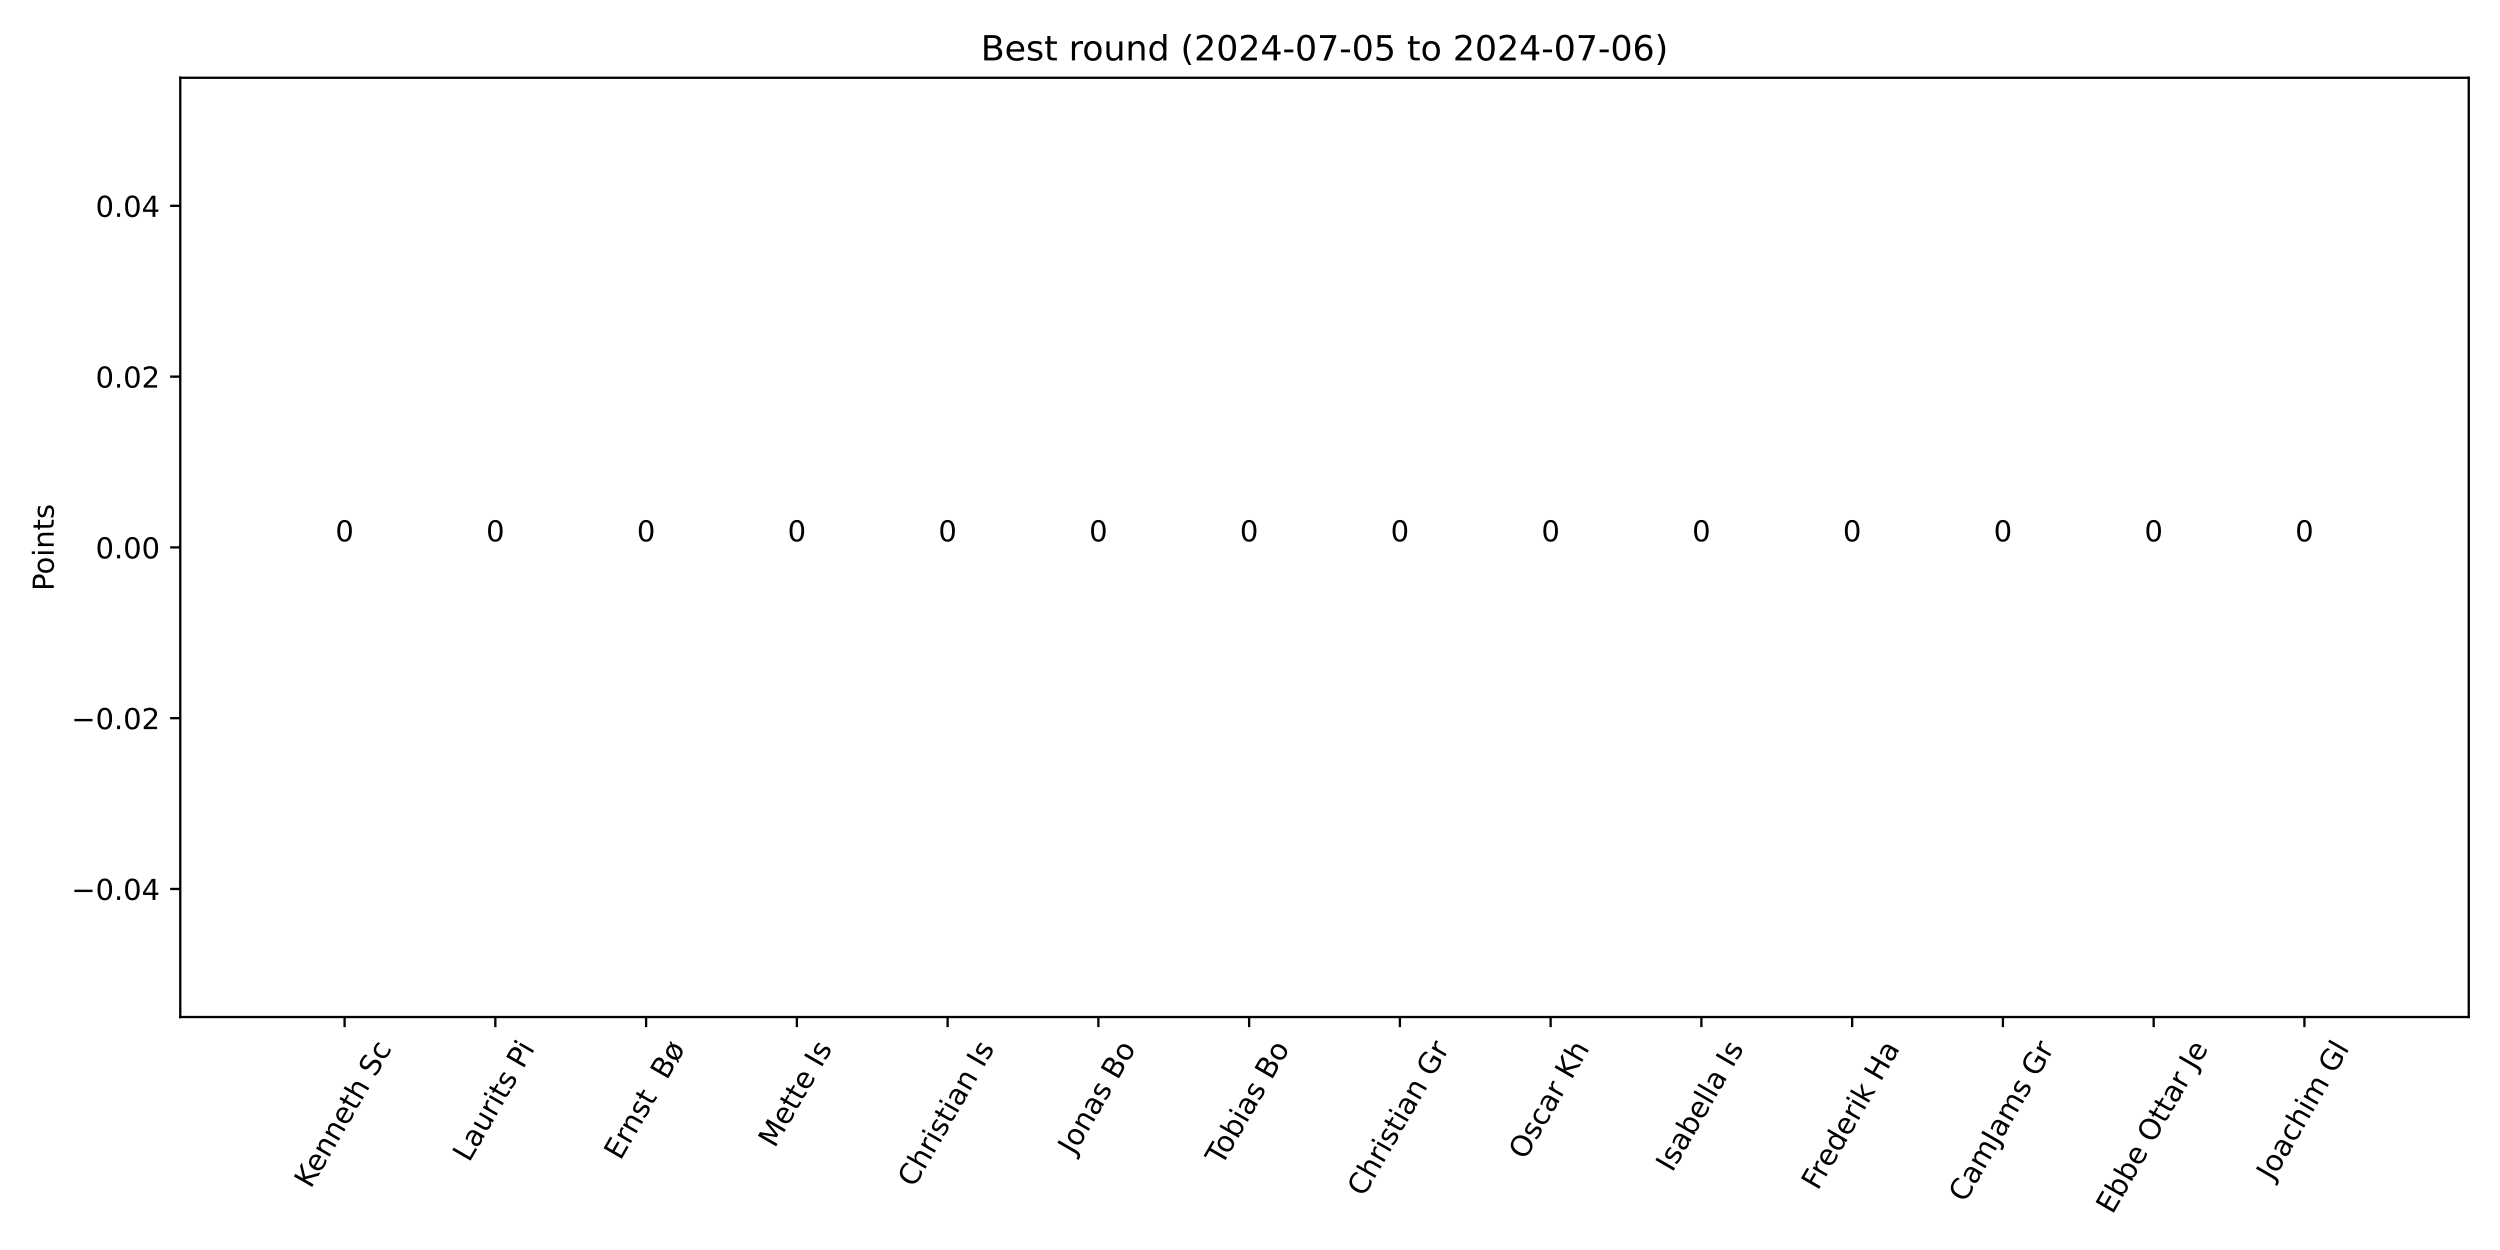
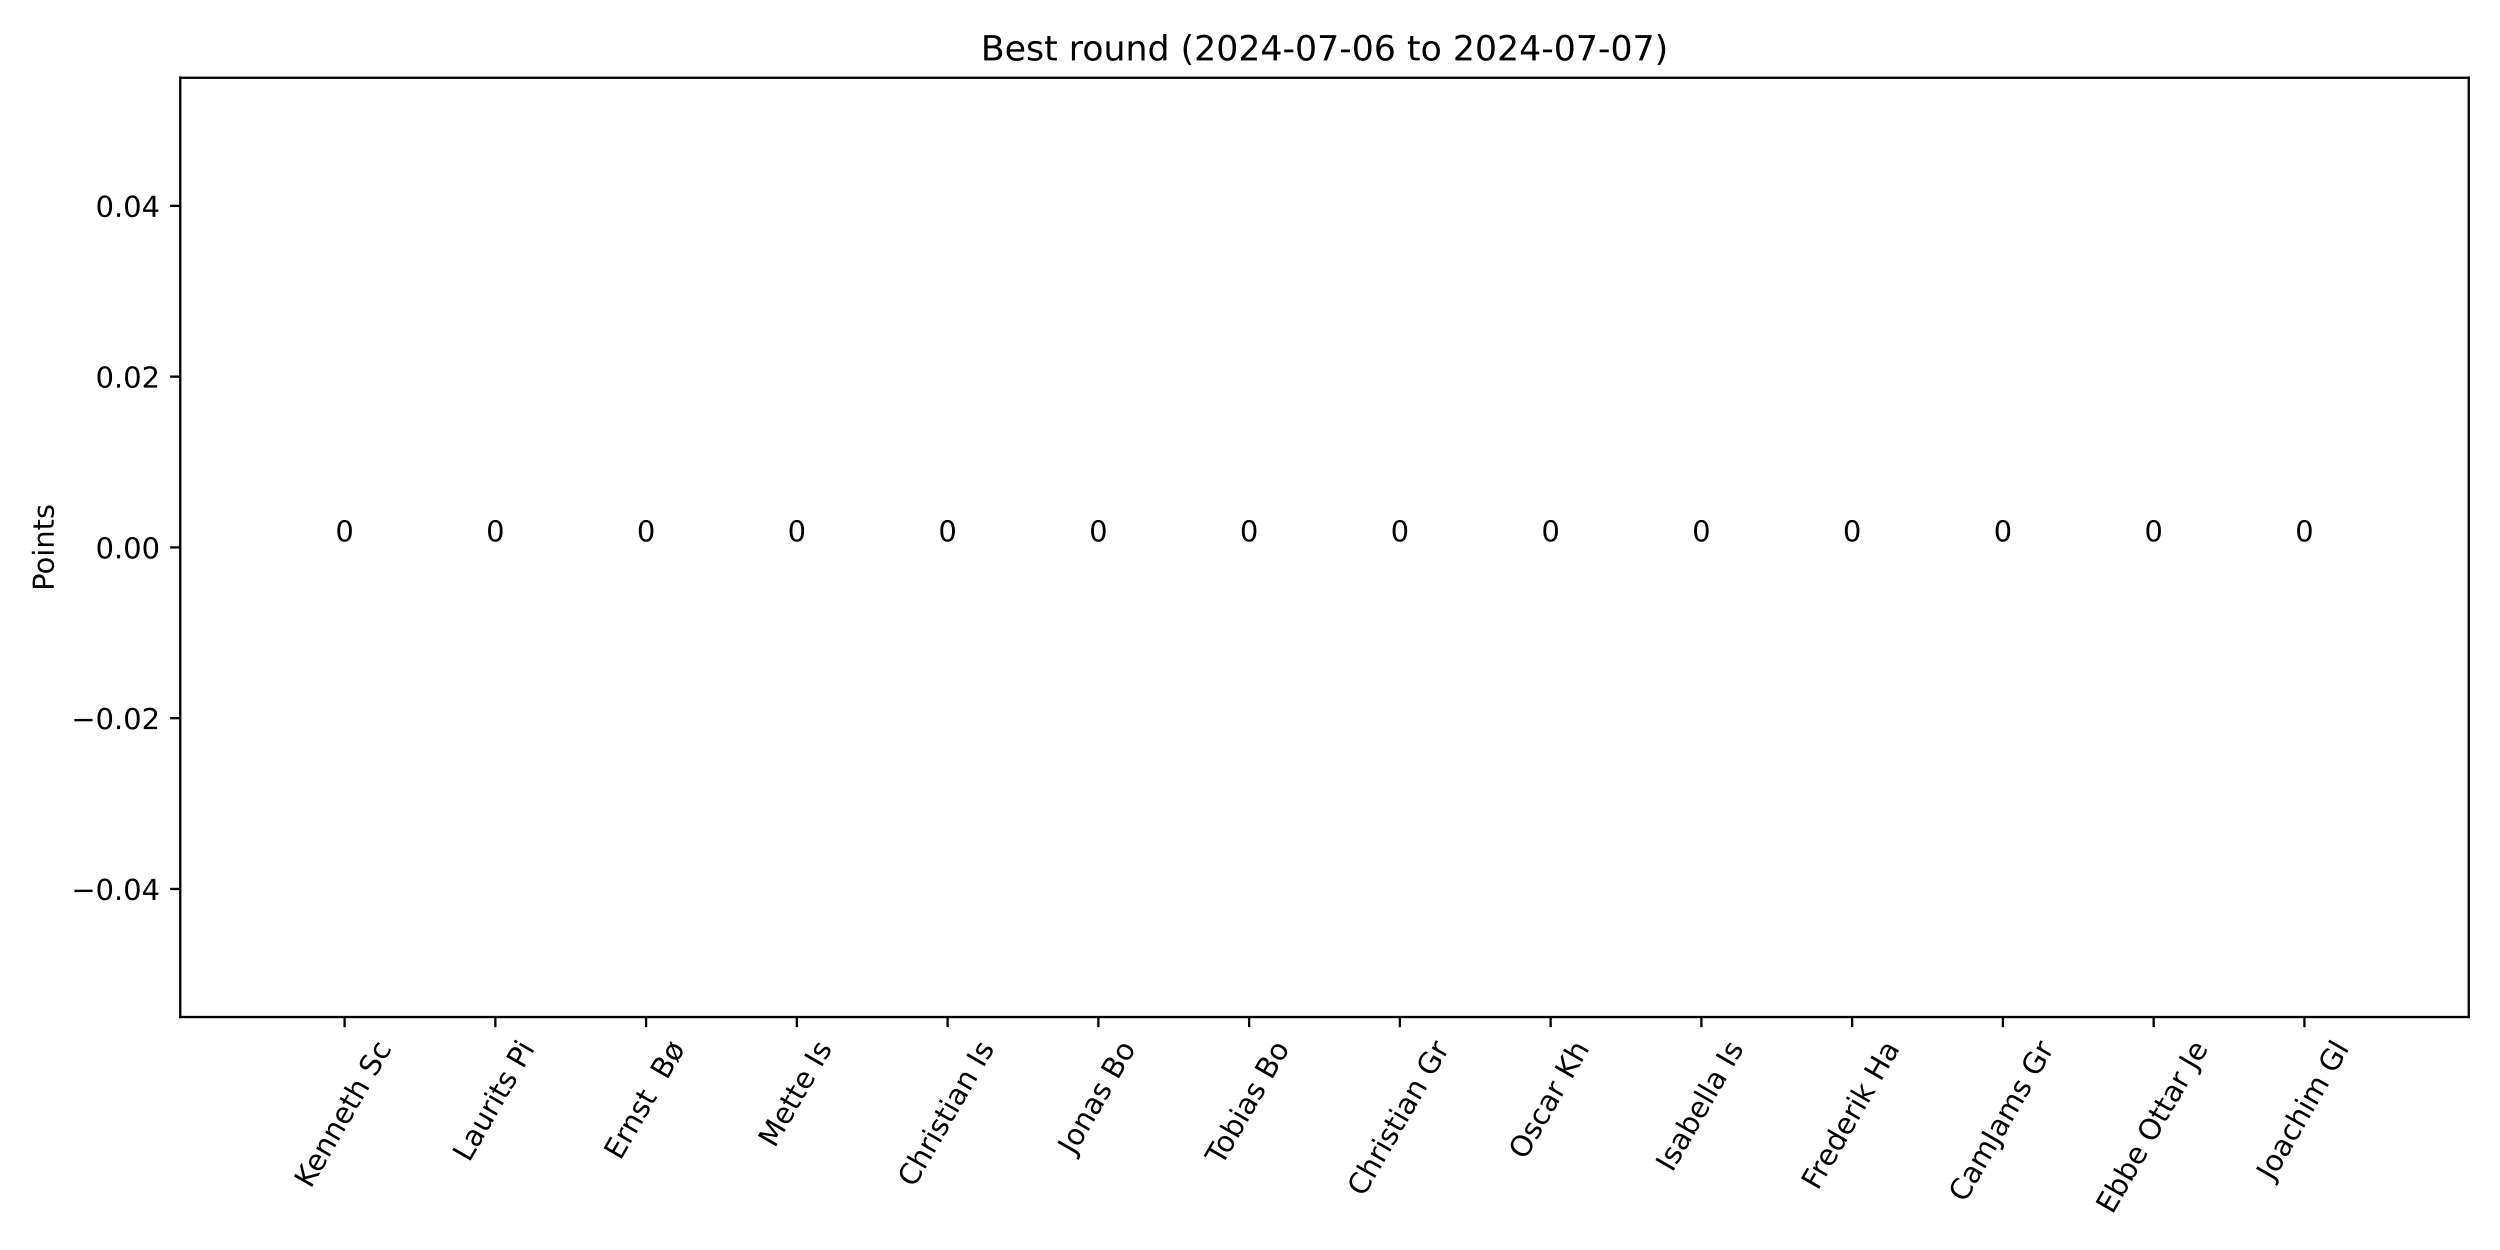
<svg xmlns="http://www.w3.org/2000/svg" xmlns:xlink="http://www.w3.org/1999/xlink" width="864pt" height="432pt" viewBox="0 0 864 432" version="1.1">
  <defs>
    <style type="text/css">*{stroke-linejoin: round; stroke-linecap: butt}</style>
  </defs>
  <g id="figure_1">
    <g id="patch_1">
      <path d="M 0 432  L 864 432  L 864 0  L 0 0  z " style="fill: #ffffff" />
    </g>
    <g id="axes_1">
      <g id="patch_2">
        <path d="M 62.3 351.483  L 853.2 351.483  L 853.2 26.88  L 62.3 26.88  z " style="fill: #ffffff" />
      </g>
      <g id="patch_3">
-         <path d="M 98.25 189.181  L 139.931 189.181  L 139.931 189.181  L 98.25 189.181  z " clip-path="url(#p561ddd78b1)" style="fill: #1e90ff" />
+         <path d="M 98.25 189.181  L 139.931 189.181  L 139.931 189.181  L 98.25 189.181  z " clip-path="url(#pd2a9b5a076)" style="fill: #1e90ff" />
      </g>
      <g id="patch_4">
-         <path d="M 150.351 189.181  L 192.033 189.181  L 192.033 189.181  L 150.351 189.181  z " clip-path="url(#p561ddd78b1)" style="fill: #1e90ff" />
+         <path d="M 150.351 189.181  L 192.033 189.181  L 192.033 189.181  L 150.351 189.181  z " clip-path="url(#pd2a9b5a076)" style="fill: #1e90ff" />
      </g>
      <g id="patch_5">
-         <path d="M 202.453 189.181  L 244.134 189.181  L 244.134 189.181  L 202.453 189.181  z " clip-path="url(#p561ddd78b1)" style="fill: #1e90ff" />
+         <path d="M 202.453 189.181  L 244.134 189.181  L 244.134 189.181  L 202.453 189.181  z " clip-path="url(#pd2a9b5a076)" style="fill: #1e90ff" />
      </g>
      <g id="patch_6">
-         <path d="M 254.554 189.181  L 296.236 189.181  L 296.236 189.181  L 254.554 189.181  z " clip-path="url(#p561ddd78b1)" style="fill: #1e90ff" />
+         <path d="M 254.554 189.181  L 296.236 189.181  L 296.236 189.181  L 254.554 189.181  z " clip-path="url(#pd2a9b5a076)" style="fill: #1e90ff" />
      </g>
      <g id="patch_7">
-         <path d="M 306.656 189.181  L 348.337 189.181  L 348.337 189.181  L 306.656 189.181  z " clip-path="url(#p561ddd78b1)" style="fill: #1e90ff" />
+         <path d="M 306.656 189.181  L 348.337 189.181  L 348.337 189.181  L 306.656 189.181  z " clip-path="url(#pd2a9b5a076)" style="fill: #1e90ff" />
      </g>
      <g id="patch_8">
-         <path d="M 358.757 189.181  L 400.438 189.181  L 400.438 189.181  L 358.757 189.181  z " clip-path="url(#p561ddd78b1)" style="fill: #1e90ff" />
+         <path d="M 358.757 189.181  L 400.438 189.181  L 400.438 189.181  L 358.757 189.181  z " clip-path="url(#pd2a9b5a076)" style="fill: #1e90ff" />
      </g>
      <g id="patch_9">
-         <path d="M 410.859 189.181  L 452.54 189.181  L 452.54 189.181  L 410.859 189.181  z " clip-path="url(#p561ddd78b1)" style="fill: #1e90ff" />
+         <path d="M 410.859 189.181  L 452.54 189.181  L 452.54 189.181  L 410.859 189.181  z " clip-path="url(#pd2a9b5a076)" style="fill: #1e90ff" />
      </g>
      <g id="patch_10">
-         <path d="M 462.96 189.181  L 504.641 189.181  L 504.641 189.181  L 462.96 189.181  z " clip-path="url(#p561ddd78b1)" style="fill: #1e90ff" />
+         <path d="M 462.96 189.181  L 504.641 189.181  L 504.641 189.181  L 462.96 189.181  z " clip-path="url(#pd2a9b5a076)" style="fill: #1e90ff" />
      </g>
      <g id="patch_11">
-         <path d="M 515.062 189.181  L 556.743 189.181  L 556.743 189.181  L 515.062 189.181  z " clip-path="url(#p561ddd78b1)" style="fill: #1e90ff" />
+         <path d="M 515.062 189.181  L 556.743 189.181  L 556.743 189.181  L 515.062 189.181  z " clip-path="url(#pd2a9b5a076)" style="fill: #1e90ff" />
      </g>
      <g id="patch_12">
-         <path d="M 567.163 189.181  L 608.844 189.181  L 608.844 189.181  L 567.163 189.181  z " clip-path="url(#p561ddd78b1)" style="fill: #1e90ff" />
+         <path d="M 567.163 189.181  L 608.844 189.181  L 608.844 189.181  L 567.163 189.181  z " clip-path="url(#pd2a9b5a076)" style="fill: #1e90ff" />
      </g>
      <g id="patch_13">
-         <path d="M 619.264 189.181  L 660.946 189.181  L 660.946 189.181  L 619.264 189.181  z " clip-path="url(#p561ddd78b1)" style="fill: #1e90ff" />
+         <path d="M 619.264 189.181  L 660.946 189.181  L 660.946 189.181  L 619.264 189.181  z " clip-path="url(#pd2a9b5a076)" style="fill: #1e90ff" />
      </g>
      <g id="patch_14">
-         <path d="M 671.366 189.181  L 713.047 189.181  L 713.047 189.181  L 671.366 189.181  z " clip-path="url(#p561ddd78b1)" style="fill: #1e90ff" />
+         <path d="M 671.366 189.181  L 713.047 189.181  L 713.047 189.181  L 671.366 189.181  z " clip-path="url(#pd2a9b5a076)" style="fill: #1e90ff" />
      </g>
      <g id="patch_15">
-         <path d="M 723.467 189.181  L 765.149 189.181  L 765.149 189.181  L 723.467 189.181  z " clip-path="url(#p561ddd78b1)" style="fill: #1e90ff" />
+         <path d="M 723.467 189.181  L 765.149 189.181  L 765.149 189.181  L 723.467 189.181  z " clip-path="url(#pd2a9b5a076)" style="fill: #1e90ff" />
      </g>
      <g id="patch_16">
-         <path d="M 775.569 189.181  L 817.25 189.181  L 817.25 189.181  L 775.569 189.181  z " clip-path="url(#p561ddd78b1)" style="fill: #1e90ff" />
+         <path d="M 775.569 189.181  L 817.25 189.181  L 817.25 189.181  L 775.569 189.181  z " clip-path="url(#pd2a9b5a076)" style="fill: #1e90ff" />
      </g>
      <g id="matplotlib.axis_1">
        <g id="xtick_1">
          <g id="line2d_1">
            <defs>
-               <path id="m46ac551f97" d="M 0 0  L 0 3.5  " style="stroke: #000000; stroke-width: 0.8" />
+               <path id="m5725babeed" d="M 0 0  L 0 3.5  " style="stroke: #000000; stroke-width: 0.8" />
            </defs>
            <g>
-               <use xlink:href="#m46ac551f97" x="119.091" y="351.483" style="stroke: #000000; stroke-width: 0.8" />
+               <use xlink:href="#m5725babeed" x="119.091" y="351.483" style="stroke: #000000; stroke-width: 0.8" />
            </g>
          </g>
          <g id="text_1">
            <g transform="translate(107.3998 411.0581) rotate(-60) scale(0.1 -0.1)">
              <defs>
                <path id="DejaVuSans-4b" d="M 628 4666  L 1259 4666  L 1259 2694  L 3353 4666  L 4166 4666  L 1850 2491  L 4331 0  L 3500 0  L 1259 2247  L 1259 0  L 628 0  L 628 4666  z " transform="scale(0.015625)" />
                <path id="DejaVuSans-65" d="M 3597 1894  L 3597 1613  L 953 1613  Q 991 1019 1311 708  Q 1631 397 2203 397  Q 2534 397 2845 478  Q 3156 559 3463 722  L 3463 178  Q 3153 47 2828 -22  Q 2503 -91 2169 -91  Q 1331 -91 842 396  Q 353 884 353 1716  Q 353 2575 817 3079  Q 1281 3584 2069 3584  Q 2775 3584 3186 3129  Q 3597 2675 3597 1894  z M 3022 2063  Q 3016 2534 2758 2815  Q 2500 3097 2075 3097  Q 1594 3097 1305 2825  Q 1016 2553 972 2059  L 3022 2063  z " transform="scale(0.015625)" />
                <path id="DejaVuSans-6e" d="M 3513 2113  L 3513 0  L 2938 0  L 2938 2094  Q 2938 2591 2744 2837  Q 2550 3084 2163 3084  Q 1697 3084 1428 2787  Q 1159 2491 1159 1978  L 1159 0  L 581 0  L 581 3500  L 1159 3500  L 1159 2956  Q 1366 3272 1645 3428  Q 1925 3584 2291 3584  Q 2894 3584 3203 3211  Q 3513 2838 3513 2113  z " transform="scale(0.015625)" />
                <path id="DejaVuSans-74" d="M 1172 4494  L 1172 3500  L 2356 3500  L 2356 3053  L 1172 3053  L 1172 1153  Q 1172 725 1289 603  Q 1406 481 1766 481  L 2356 481  L 2356 0  L 1766 0  Q 1100 0 847 248  Q 594 497 594 1153  L 594 3053  L 172 3053  L 172 3500  L 594 3500  L 594 4494  L 1172 4494  z " transform="scale(0.015625)" />
                <path id="DejaVuSans-68" d="M 3513 2113  L 3513 0  L 2938 0  L 2938 2094  Q 2938 2591 2744 2837  Q 2550 3084 2163 3084  Q 1697 3084 1428 2787  Q 1159 2491 1159 1978  L 1159 0  L 581 0  L 581 4863  L 1159 4863  L 1159 2956  Q 1366 3272 1645 3428  Q 1925 3584 2291 3584  Q 2894 3584 3203 3211  Q 3513 2838 3513 2113  z " transform="scale(0.015625)" />
                <path id="DejaVuSans-20" transform="scale(0.015625)" />
                <path id="DejaVuSans-53" d="M 3425 4513  L 3425 3897  Q 3066 4069 2747 4153  Q 2428 4238 2131 4238  Q 1616 4238 1336 4038  Q 1056 3838 1056 3469  Q 1056 3159 1242 3001  Q 1428 2844 1947 2747  L 2328 2669  Q 3034 2534 3370 2195  Q 3706 1856 3706 1288  Q 3706 609 3251 259  Q 2797 -91 1919 -91  Q 1588 -91 1214 -16  Q 841 59 441 206  L 441 856  Q 825 641 1194 531  Q 1563 422 1919 422  Q 2459 422 2753 634  Q 3047 847 3047 1241  Q 3047 1584 2836 1778  Q 2625 1972 2144 2069  L 1759 2144  Q 1053 2284 737 2584  Q 422 2884 422 3419  Q 422 4038 858 4394  Q 1294 4750 2059 4750  Q 2388 4750 2728 4690  Q 3069 4631 3425 4513  z " transform="scale(0.015625)" />
                <path id="DejaVuSans-63" d="M 3122 3366  L 3122 2828  Q 2878 2963 2633 3030  Q 2388 3097 2138 3097  Q 1578 3097 1268 2742  Q 959 2388 959 1747  Q 959 1106 1268 751  Q 1578 397 2138 397  Q 2388 397 2633 464  Q 2878 531 3122 666  L 3122 134  Q 2881 22 2623 -34  Q 2366 -91 2075 -91  Q 1284 -91 818 406  Q 353 903 353 1747  Q 353 2603 823 3093  Q 1294 3584 2113 3584  Q 2378 3584 2631 3529  Q 2884 3475 3122 3366  z " transform="scale(0.015625)" />
              </defs>
              <use xlink:href="#DejaVuSans-4b" />
              <use xlink:href="#DejaVuSans-65" x="60.576" />
              <use xlink:href="#DejaVuSans-6e" x="122.1" />
              <use xlink:href="#DejaVuSans-6e" x="185.479" />
              <use xlink:href="#DejaVuSans-65" x="248.857" />
              <use xlink:href="#DejaVuSans-74" x="310.381" />
              <use xlink:href="#DejaVuSans-68" x="349.59" />
              <use xlink:href="#DejaVuSans-20" x="412.969" />
              <use xlink:href="#DejaVuSans-53" x="444.756" />
              <use xlink:href="#DejaVuSans-63" x="508.232" />
            </g>
          </g>
        </g>
        <g id="xtick_2">
          <g id="line2d_2">
            <g>
-               <use xlink:href="#m46ac551f97" x="171.192" y="351.483" style="stroke: #000000; stroke-width: 0.8" />
+               <use xlink:href="#m5725babeed" x="171.192" y="351.483" style="stroke: #000000; stroke-width: 0.8" />
            </g>
          </g>
          <g id="text_2">
            <g transform="translate(162.1274 401.9608) rotate(-60) scale(0.1 -0.1)">
              <defs>
                <path id="DejaVuSans-4c" d="M 628 4666  L 1259 4666  L 1259 531  L 3531 531  L 3531 0  L 628 0  L 628 4666  z " transform="scale(0.015625)" />
                <path id="DejaVuSans-61" d="M 2194 1759  Q 1497 1759 1228 1600  Q 959 1441 959 1056  Q 959 750 1161 570  Q 1363 391 1709 391  Q 2188 391 2477 730  Q 2766 1069 2766 1631  L 2766 1759  L 2194 1759  z M 3341 1997  L 3341 0  L 2766 0  L 2766 531  Q 2569 213 2275 61  Q 1981 -91 1556 -91  Q 1019 -91 701 211  Q 384 513 384 1019  Q 384 1609 779 1909  Q 1175 2209 1959 2209  L 2766 2209  L 2766 2266  Q 2766 2663 2505 2880  Q 2244 3097 1772 3097  Q 1472 3097 1187 3025  Q 903 2953 641 2809  L 641 3341  Q 956 3463 1253 3523  Q 1550 3584 1831 3584  Q 2591 3584 2966 3190  Q 3341 2797 3341 1997  z " transform="scale(0.015625)" />
                <path id="DejaVuSans-75" d="M 544 1381  L 544 3500  L 1119 3500  L 1119 1403  Q 1119 906 1312 657  Q 1506 409 1894 409  Q 2359 409 2629 706  Q 2900 1003 2900 1516  L 2900 3500  L 3475 3500  L 3475 0  L 2900 0  L 2900 538  Q 2691 219 2414 64  Q 2138 -91 1772 -91  Q 1169 -91 856 284  Q 544 659 544 1381  z M 1991 3584  L 1991 3584  z " transform="scale(0.015625)" />
                <path id="DejaVuSans-72" d="M 2631 2963  Q 2534 3019 2420 3045  Q 2306 3072 2169 3072  Q 1681 3072 1420 2755  Q 1159 2438 1159 1844  L 1159 0  L 581 0  L 581 3500  L 1159 3500  L 1159 2956  Q 1341 3275 1631 3429  Q 1922 3584 2338 3584  Q 2397 3584 2469 3576  Q 2541 3569 2628 3553  L 2631 2963  z " transform="scale(0.015625)" />
                <path id="DejaVuSans-69" d="M 603 3500  L 1178 3500  L 1178 0  L 603 0  L 603 3500  z M 603 4863  L 1178 4863  L 1178 4134  L 603 4134  L 603 4863  z " transform="scale(0.015625)" />
                <path id="DejaVuSans-73" d="M 2834 3397  L 2834 2853  Q 2591 2978 2328 3040  Q 2066 3103 1784 3103  Q 1356 3103 1142 2972  Q 928 2841 928 2578  Q 928 2378 1081 2264  Q 1234 2150 1697 2047  L 1894 2003  Q 2506 1872 2764 1633  Q 3022 1394 3022 966  Q 3022 478 2636 193  Q 2250 -91 1575 -91  Q 1294 -91 989 -36  Q 684 19 347 128  L 347 722  Q 666 556 975 473  Q 1284 391 1588 391  Q 1994 391 2212 530  Q 2431 669 2431 922  Q 2431 1156 2273 1281  Q 2116 1406 1581 1522  L 1381 1569  Q 847 1681 609 1914  Q 372 2147 372 2553  Q 372 3047 722 3315  Q 1072 3584 1716 3584  Q 2034 3584 2315 3537  Q 2597 3491 2834 3397  z " transform="scale(0.015625)" />
                <path id="DejaVuSans-50" d="M 1259 4147  L 1259 2394  L 2053 2394  Q 2494 2394 2734 2622  Q 2975 2850 2975 3272  Q 2975 3691 2734 3919  Q 2494 4147 2053 4147  L 1259 4147  z M 628 4666  L 2053 4666  Q 2838 4666 3239 4311  Q 3641 3956 3641 3272  Q 3641 2581 3239 2228  Q 2838 1875 2053 1875  L 1259 1875  L 1259 0  L 628 0  L 628 4666  z " transform="scale(0.015625)" />
              </defs>
              <use xlink:href="#DejaVuSans-4c" />
              <use xlink:href="#DejaVuSans-61" x="55.713" />
              <use xlink:href="#DejaVuSans-75" x="116.992" />
              <use xlink:href="#DejaVuSans-72" x="180.371" />
              <use xlink:href="#DejaVuSans-69" x="221.484" />
              <use xlink:href="#DejaVuSans-74" x="249.268" />
              <use xlink:href="#DejaVuSans-73" x="288.477" />
              <use xlink:href="#DejaVuSans-20" x="340.576" />
              <use xlink:href="#DejaVuSans-50" x="372.363" />
              <use xlink:href="#DejaVuSans-69" x="430.416" />
            </g>
          </g>
        </g>
        <g id="xtick_3">
          <g id="line2d_3">
            <g>
-               <use xlink:href="#m46ac551f97" x="223.293" y="351.483" style="stroke: #000000; stroke-width: 0.8" />
+               <use xlink:href="#m5725babeed" x="223.293" y="351.483" style="stroke: #000000; stroke-width: 0.8" />
            </g>
          </g>
          <g id="text_3">
            <g transform="translate(214.4187 401.3031) rotate(-60) scale(0.1 -0.1)">
              <defs>
                <path id="DejaVuSans-45" d="M 628 4666  L 3578 4666  L 3578 4134  L 1259 4134  L 1259 2753  L 3481 2753  L 3481 2222  L 1259 2222  L 1259 531  L 3634 531  L 3634 0  L 628 0  L 628 4666  z " transform="scale(0.015625)" />
                <path id="DejaVuSans-42" d="M 1259 2228  L 1259 519  L 2272 519  Q 2781 519 3026 730  Q 3272 941 3272 1375  Q 3272 1813 3026 2020  Q 2781 2228 2272 2228  L 1259 2228  z M 1259 4147  L 1259 2741  L 2194 2741  Q 2656 2741 2882 2914  Q 3109 3088 3109 3444  Q 3109 3797 2882 3972  Q 2656 4147 2194 4147  L 1259 4147  z M 628 4666  L 2241 4666  Q 2963 4666 3353 4366  Q 3744 4066 3744 3513  Q 3744 3084 3544 2831  Q 3344 2578 2956 2516  Q 3422 2416 3680 2098  Q 3938 1781 3938 1306  Q 3938 681 3513 340  Q 3088 0 2303 0  L 628 0  L 628 4666  z " transform="scale(0.015625)" />
                <path id="DejaVuSans-f8" d="M 2828 2503  L 1306 653  Q 1434 522 1595 459  Q 1756 397 1959 397  Q 2419 397 2687 759  Q 2956 1122 2956 1747  Q 2956 1994 2925 2176  Q 2894 2359 2828 2503  z M 2606 2841  Q 2475 2969 2314 3033  Q 2153 3097 1959 3097  Q 1488 3097 1223 2730  Q 959 2363 959 1703  Q 959 1478 989 1306  Q 1019 1134 1081 991  L 2606 2841  z M 691 519  Q 522 759 437 1067  Q 353 1375 353 1747  Q 353 2609 779 3096  Q 1206 3584 1959 3584  Q 2250 3584 2498 3504  Q 2747 3425 2956 3263  L 3391 3788  L 3688 3541  L 3231 2981  Q 3397 2741 3481 2431  Q 3566 2122 3566 1747  Q 3566 888 3137 398  Q 2709 -91 1959 -91  Q 1659 -91 1407 -9  Q 1156 72 959 231  L 525 -294  L 225 -50  L 691 519  z " transform="scale(0.015625)" />
              </defs>
              <use xlink:href="#DejaVuSans-45" />
              <use xlink:href="#DejaVuSans-72" x="63.184" />
              <use xlink:href="#DejaVuSans-6e" x="102.547" />
              <use xlink:href="#DejaVuSans-73" x="165.926" />
              <use xlink:href="#DejaVuSans-74" x="218.025" />
              <use xlink:href="#DejaVuSans-20" x="257.234" />
              <use xlink:href="#DejaVuSans-20" x="289.021" />
              <use xlink:href="#DejaVuSans-42" x="320.809" />
              <use xlink:href="#DejaVuSans-f8" x="389.412" />
            </g>
          </g>
        </g>
        <g id="xtick_4">
          <g id="line2d_4">
            <g>
-               <use xlink:href="#m46ac551f97" x="275.395" y="351.483" style="stroke: #000000; stroke-width: 0.8" />
+               <use xlink:href="#m5725babeed" x="275.395" y="351.483" style="stroke: #000000; stroke-width: 0.8" />
            </g>
          </g>
          <g id="text_4">
            <g transform="translate(267.7565 397.0204) rotate(-60) scale(0.1 -0.1)">
              <defs>
                <path id="DejaVuSans-4d" d="M 628 4666  L 1569 4666  L 2759 1491  L 3956 4666  L 4897 4666  L 4897 0  L 4281 0  L 4281 4097  L 3078 897  L 2444 897  L 1241 4097  L 1241 0  L 628 0  L 628 4666  z " transform="scale(0.015625)" />
                <path id="DejaVuSans-49" d="M 628 4666  L 1259 4666  L 1259 0  L 628 0  L 628 4666  z " transform="scale(0.015625)" />
              </defs>
              <use xlink:href="#DejaVuSans-4d" />
              <use xlink:href="#DejaVuSans-65" x="86.279" />
              <use xlink:href="#DejaVuSans-74" x="147.803" />
              <use xlink:href="#DejaVuSans-74" x="187.012" />
              <use xlink:href="#DejaVuSans-65" x="226.221" />
              <use xlink:href="#DejaVuSans-20" x="287.744" />
              <use xlink:href="#DejaVuSans-49" x="319.531" />
              <use xlink:href="#DejaVuSans-73" x="349.023" />
            </g>
          </g>
        </g>
        <g id="xtick_5">
          <g id="line2d_5">
            <g>
-               <use xlink:href="#m46ac551f97" x="327.496" y="351.483" style="stroke: #000000; stroke-width: 0.8" />
+               <use xlink:href="#m5725babeed" x="327.496" y="351.483" style="stroke: #000000; stroke-width: 0.8" />
            </g>
          </g>
          <g id="text_5">
            <g transform="translate(315.906 410.7103) rotate(-60) scale(0.1 -0.1)">
              <defs>
                <path id="DejaVuSans-43" d="M 4122 4306  L 4122 3641  Q 3803 3938 3442 4084  Q 3081 4231 2675 4231  Q 1875 4231 1450 3742  Q 1025 3253 1025 2328  Q 1025 1406 1450 917  Q 1875 428 2675 428  Q 3081 428 3442 575  Q 3803 722 4122 1019  L 4122 359  Q 3791 134 3420 21  Q 3050 -91 2638 -91  Q 1578 -91 968 557  Q 359 1206 359 2328  Q 359 3453 968 4101  Q 1578 4750 2638 4750  Q 3056 4750 3426 4639  Q 3797 4528 4122 4306  z " transform="scale(0.015625)" />
              </defs>
              <use xlink:href="#DejaVuSans-43" />
              <use xlink:href="#DejaVuSans-68" x="69.824" />
              <use xlink:href="#DejaVuSans-72" x="133.203" />
              <use xlink:href="#DejaVuSans-69" x="174.316" />
              <use xlink:href="#DejaVuSans-73" x="202.1" />
              <use xlink:href="#DejaVuSans-74" x="254.199" />
              <use xlink:href="#DejaVuSans-69" x="293.408" />
              <use xlink:href="#DejaVuSans-61" x="321.191" />
              <use xlink:href="#DejaVuSans-6e" x="382.471" />
              <use xlink:href="#DejaVuSans-20" x="445.85" />
              <use xlink:href="#DejaVuSans-49" x="477.637" />
              <use xlink:href="#DejaVuSans-73" x="507.129" />
            </g>
          </g>
        </g>
        <g id="xtick_6">
          <g id="line2d_6">
            <g>
-               <use xlink:href="#m46ac551f97" x="379.598" y="351.483" style="stroke: #000000; stroke-width: 0.8" />
+               <use xlink:href="#m5725babeed" x="379.598" y="351.483" style="stroke: #000000; stroke-width: 0.8" />
            </g>
          </g>
          <g id="text_6">
            <g transform="translate(371.2621 399.4358) rotate(-60) scale(0.1 -0.1)">
              <defs>
                <path id="DejaVuSans-4a" d="M 628 4666  L 1259 4666  L 1259 325  Q 1259 -519 939 -900  Q 619 -1281 -91 -1281  L -331 -1281  L -331 -750  L -134 -750  Q 284 -750 456 -515  Q 628 -281 628 325  L 628 4666  z " transform="scale(0.015625)" />
                <path id="DejaVuSans-6f" d="M 1959 3097  Q 1497 3097 1228 2736  Q 959 2375 959 1747  Q 959 1119 1226 758  Q 1494 397 1959 397  Q 2419 397 2687 759  Q 2956 1122 2956 1747  Q 2956 2369 2687 2733  Q 2419 3097 1959 3097  z M 1959 3584  Q 2709 3584 3137 3096  Q 3566 2609 3566 1747  Q 3566 888 3137 398  Q 2709 -91 1959 -91  Q 1206 -91 779 398  Q 353 888 353 1747  Q 353 2609 779 3096  Q 1206 3584 1959 3584  z " transform="scale(0.015625)" />
              </defs>
              <use xlink:href="#DejaVuSans-4a" />
              <use xlink:href="#DejaVuSans-6f" x="29.492" />
              <use xlink:href="#DejaVuSans-6e" x="90.674" />
              <use xlink:href="#DejaVuSans-61" x="154.053" />
              <use xlink:href="#DejaVuSans-73" x="215.332" />
              <use xlink:href="#DejaVuSans-20" x="267.432" />
              <use xlink:href="#DejaVuSans-42" x="299.219" />
              <use xlink:href="#DejaVuSans-6f" x="367.822" />
            </g>
          </g>
        </g>
        <g id="xtick_7">
          <g id="line2d_7">
            <g>
-               <use xlink:href="#m46ac551f97" x="431.699" y="351.483" style="stroke: #000000; stroke-width: 0.8" />
+               <use xlink:href="#m5725babeed" x="431.699" y="351.483" style="stroke: #000000; stroke-width: 0.8" />
            </g>
          </g>
          <g id="text_7">
            <g transform="translate(422.3019 403.1137) rotate(-60) scale(0.1 -0.1)">
              <defs>
                <path id="DejaVuSans-54" d="M -19 4666  L 3928 4666  L 3928 4134  L 2272 4134  L 2272 0  L 1638 0  L 1638 4134  L -19 4134  L -19 4666  z " transform="scale(0.015625)" />
                <path id="DejaVuSans-62" d="M 3116 1747  Q 3116 2381 2855 2742  Q 2594 3103 2138 3103  Q 1681 3103 1420 2742  Q 1159 2381 1159 1747  Q 1159 1113 1420 752  Q 1681 391 2138 391  Q 2594 391 2855 752  Q 3116 1113 3116 1747  z M 1159 2969  Q 1341 3281 1617 3432  Q 1894 3584 2278 3584  Q 2916 3584 3314 3078  Q 3713 2572 3713 1747  Q 3713 922 3314 415  Q 2916 -91 2278 -91  Q 1894 -91 1617 61  Q 1341 213 1159 525  L 1159 0  L 581 0  L 581 4863  L 1159 4863  L 1159 2969  z " transform="scale(0.015625)" />
              </defs>
              <use xlink:href="#DejaVuSans-54" />
              <use xlink:href="#DejaVuSans-6f" x="44.084" />
              <use xlink:href="#DejaVuSans-62" x="105.266" />
              <use xlink:href="#DejaVuSans-69" x="168.742" />
              <use xlink:href="#DejaVuSans-61" x="196.525" />
              <use xlink:href="#DejaVuSans-73" x="257.805" />
              <use xlink:href="#DejaVuSans-20" x="309.904" />
              <use xlink:href="#DejaVuSans-42" x="341.691" />
              <use xlink:href="#DejaVuSans-6f" x="410.295" />
            </g>
          </g>
        </g>
        <g id="xtick_8">
          <g id="line2d_8">
            <g>
-               <use xlink:href="#m46ac551f97" x="483.801" y="351.483" style="stroke: #000000; stroke-width: 0.8" />
+               <use xlink:href="#m5725babeed" x="483.801" y="351.483" style="stroke: #000000; stroke-width: 0.8" />
            </g>
          </g>
          <g id="text_8">
            <g transform="translate(471.2853 413.9146) rotate(-60) scale(0.1 -0.1)">
              <defs>
                <path id="DejaVuSans-47" d="M 3809 666  L 3809 1919  L 2778 1919  L 2778 2438  L 4434 2438  L 4434 434  Q 4069 175 3628 42  Q 3188 -91 2688 -91  Q 1594 -91 976 548  Q 359 1188 359 2328  Q 359 3472 976 4111  Q 1594 4750 2688 4750  Q 3144 4750 3555 4637  Q 3966 4525 4313 4306  L 4313 3634  Q 3963 3931 3569 4081  Q 3175 4231 2741 4231  Q 1884 4231 1454 3753  Q 1025 3275 1025 2328  Q 1025 1384 1454 906  Q 1884 428 2741 428  Q 3075 428 3337 486  Q 3600 544 3809 666  z " transform="scale(0.015625)" />
              </defs>
              <use xlink:href="#DejaVuSans-43" />
              <use xlink:href="#DejaVuSans-68" x="69.824" />
              <use xlink:href="#DejaVuSans-72" x="133.203" />
              <use xlink:href="#DejaVuSans-69" x="174.316" />
              <use xlink:href="#DejaVuSans-73" x="202.1" />
              <use xlink:href="#DejaVuSans-74" x="254.199" />
              <use xlink:href="#DejaVuSans-69" x="293.408" />
              <use xlink:href="#DejaVuSans-61" x="321.191" />
              <use xlink:href="#DejaVuSans-6e" x="382.471" />
              <use xlink:href="#DejaVuSans-20" x="445.85" />
              <use xlink:href="#DejaVuSans-47" x="477.637" />
              <use xlink:href="#DejaVuSans-72" x="555.127" />
            </g>
          </g>
        </g>
        <g id="xtick_9">
          <g id="line2d_9">
            <g>
-               <use xlink:href="#m46ac551f97" x="535.902" y="351.483" style="stroke: #000000; stroke-width: 0.8" />
+               <use xlink:href="#m5725babeed" x="535.902" y="351.483" style="stroke: #000000; stroke-width: 0.8" />
            </g>
          </g>
          <g id="text_9">
            <g transform="translate(527.0688 401.1597) rotate(-60) scale(0.1 -0.1)">
              <defs>
                <path id="DejaVuSans-4f" d="M 2522 4238  Q 1834 4238 1429 3725  Q 1025 3213 1025 2328  Q 1025 1447 1429 934  Q 1834 422 2522 422  Q 3209 422 3611 934  Q 4013 1447 4013 2328  Q 4013 3213 3611 3725  Q 3209 4238 2522 4238  z M 2522 4750  Q 3503 4750 4090 4092  Q 4678 3434 4678 2328  Q 4678 1225 4090 567  Q 3503 -91 2522 -91  Q 1538 -91 948 565  Q 359 1222 359 2328  Q 359 3434 948 4092  Q 1538 4750 2522 4750  z " transform="scale(0.015625)" />
              </defs>
              <use xlink:href="#DejaVuSans-4f" />
              <use xlink:href="#DejaVuSans-73" x="78.711" />
              <use xlink:href="#DejaVuSans-63" x="130.811" />
              <use xlink:href="#DejaVuSans-61" x="185.791" />
              <use xlink:href="#DejaVuSans-72" x="247.07" />
              <use xlink:href="#DejaVuSans-20" x="288.184" />
              <use xlink:href="#DejaVuSans-4b" x="319.971" />
              <use xlink:href="#DejaVuSans-68" x="385.547" />
            </g>
          </g>
        </g>
        <g id="xtick_10">
          <g id="line2d_10">
            <g>
-               <use xlink:href="#m46ac551f97" x="588.004" y="351.483" style="stroke: #000000; stroke-width: 0.8" />
+               <use xlink:href="#m5725babeed" x="588.004" y="351.483" style="stroke: #000000; stroke-width: 0.8" />
            </g>
          </g>
          <g id="text_10">
            <g transform="translate(577.9406 405.4195) rotate(-60) scale(0.1 -0.1)">
              <defs>
                <path id="DejaVuSans-6c" d="M 603 4863  L 1178 4863  L 1178 0  L 603 0  L 603 4863  z " transform="scale(0.015625)" />
              </defs>
              <use xlink:href="#DejaVuSans-49" />
              <use xlink:href="#DejaVuSans-73" x="29.492" />
              <use xlink:href="#DejaVuSans-61" x="81.592" />
              <use xlink:href="#DejaVuSans-62" x="142.871" />
              <use xlink:href="#DejaVuSans-65" x="206.348" />
              <use xlink:href="#DejaVuSans-6c" x="267.871" />
              <use xlink:href="#DejaVuSans-6c" x="295.654" />
              <use xlink:href="#DejaVuSans-61" x="323.438" />
              <use xlink:href="#DejaVuSans-20" x="384.717" />
              <use xlink:href="#DejaVuSans-49" x="416.504" />
              <use xlink:href="#DejaVuSans-73" x="445.996" />
            </g>
          </g>
        </g>
        <g id="xtick_11">
          <g id="line2d_11">
            <g>
-               <use xlink:href="#m46ac551f97" x="640.105" y="351.483" style="stroke: #000000; stroke-width: 0.8" />
+               <use xlink:href="#m5725babeed" x="640.105" y="351.483" style="stroke: #000000; stroke-width: 0.8" />
            </g>
          </g>
          <g id="text_11">
            <g transform="translate(628.2264 411.709) rotate(-60) scale(0.1 -0.1)">
              <defs>
                <path id="DejaVuSans-46" d="M 628 4666  L 3309 4666  L 3309 4134  L 1259 4134  L 1259 2759  L 3109 2759  L 3109 2228  L 1259 2228  L 1259 0  L 628 0  L 628 4666  z " transform="scale(0.015625)" />
                <path id="DejaVuSans-64" d="M 2906 2969  L 2906 4863  L 3481 4863  L 3481 0  L 2906 0  L 2906 525  Q 2725 213 2448 61  Q 2172 -91 1784 -91  Q 1150 -91 751 415  Q 353 922 353 1747  Q 353 2572 751 3078  Q 1150 3584 1784 3584  Q 2172 3584 2448 3432  Q 2725 3281 2906 2969  z M 947 1747  Q 947 1113 1208 752  Q 1469 391 1925 391  Q 2381 391 2643 752  Q 2906 1113 2906 1747  Q 2906 2381 2643 2742  Q 2381 3103 1925 3103  Q 1469 3103 1208 2742  Q 947 2381 947 1747  z " transform="scale(0.015625)" />
                <path id="DejaVuSans-6b" d="M 581 4863  L 1159 4863  L 1159 1991  L 2875 3500  L 3609 3500  L 1753 1863  L 3688 0  L 2938 0  L 1159 1709  L 1159 0  L 581 0  L 581 4863  z " transform="scale(0.015625)" />
                <path id="DejaVuSans-48" d="M 628 4666  L 1259 4666  L 1259 2753  L 3553 2753  L 3553 4666  L 4184 4666  L 4184 0  L 3553 0  L 3553 2222  L 1259 2222  L 1259 0  L 628 0  L 628 4666  z " transform="scale(0.015625)" />
              </defs>
              <use xlink:href="#DejaVuSans-46" />
              <use xlink:href="#DejaVuSans-72" x="50.27" />
              <use xlink:href="#DejaVuSans-65" x="89.133" />
              <use xlink:href="#DejaVuSans-64" x="150.656" />
              <use xlink:href="#DejaVuSans-65" x="214.133" />
              <use xlink:href="#DejaVuSans-72" x="275.656" />
              <use xlink:href="#DejaVuSans-69" x="316.77" />
              <use xlink:href="#DejaVuSans-6b" x="344.553" />
              <use xlink:href="#DejaVuSans-20" x="402.463" />
              <use xlink:href="#DejaVuSans-48" x="434.25" />
              <use xlink:href="#DejaVuSans-61" x="509.445" />
            </g>
          </g>
        </g>
        <g id="xtick_12">
          <g id="line2d_12">
            <g>
-               <use xlink:href="#m46ac551f97" x="692.207" y="351.483" style="stroke: #000000; stroke-width: 0.8" />
+               <use xlink:href="#m5725babeed" x="692.207" y="351.483" style="stroke: #000000; stroke-width: 0.8" />
            </g>
          </g>
          <g id="text_12">
            <g transform="translate(679.1169 415.9038) rotate(-60) scale(0.1 -0.1)">
              <defs>
                <path id="DejaVuSans-6d" d="M 3328 2828  Q 3544 3216 3844 3400  Q 4144 3584 4550 3584  Q 5097 3584 5394 3201  Q 5691 2819 5691 2113  L 5691 0  L 5113 0  L 5113 2094  Q 5113 2597 4934 2840  Q 4756 3084 4391 3084  Q 3944 3084 3684 2787  Q 3425 2491 3425 1978  L 3425 0  L 2847 0  L 2847 2094  Q 2847 2600 2669 2842  Q 2491 3084 2119 3084  Q 1678 3084 1418 2786  Q 1159 2488 1159 1978  L 1159 0  L 581 0  L 581 3500  L 1159 3500  L 1159 2956  Q 1356 3278 1631 3431  Q 1906 3584 2284 3584  Q 2666 3584 2933 3390  Q 3200 3197 3328 2828  z " transform="scale(0.015625)" />
              </defs>
              <use xlink:href="#DejaVuSans-43" />
              <use xlink:href="#DejaVuSans-61" x="69.824" />
              <use xlink:href="#DejaVuSans-6d" x="131.104" />
              <use xlink:href="#DejaVuSans-4a" x="228.516" />
              <use xlink:href="#DejaVuSans-61" x="258.008" />
              <use xlink:href="#DejaVuSans-6d" x="319.287" />
              <use xlink:href="#DejaVuSans-73" x="416.699" />
              <use xlink:href="#DejaVuSans-20" x="468.799" />
              <use xlink:href="#DejaVuSans-47" x="500.586" />
              <use xlink:href="#DejaVuSans-72" x="578.076" />
            </g>
          </g>
        </g>
        <g id="xtick_13">
          <g id="line2d_13">
            <g>
-               <use xlink:href="#m46ac551f97" x="744.308" y="351.483" style="stroke: #000000; stroke-width: 0.8" />
+               <use xlink:href="#m5725babeed" x="744.308" y="351.483" style="stroke: #000000; stroke-width: 0.8" />
            </g>
          </g>
          <g id="text_13">
            <g transform="translate(730.0527 419.9416) rotate(-60) scale(0.1 -0.1)">
              <use xlink:href="#DejaVuSans-45" />
              <use xlink:href="#DejaVuSans-62" x="63.184" />
              <use xlink:href="#DejaVuSans-62" x="126.66" />
              <use xlink:href="#DejaVuSans-65" x="190.137" />
              <use xlink:href="#DejaVuSans-20" x="251.66" />
              <use xlink:href="#DejaVuSans-4f" x="283.447" />
              <use xlink:href="#DejaVuSans-74" x="362.158" />
              <use xlink:href="#DejaVuSans-74" x="401.367" />
              <use xlink:href="#DejaVuSans-61" x="440.576" />
              <use xlink:href="#DejaVuSans-72" x="501.855" />
              <use xlink:href="#DejaVuSans-20" x="542.969" />
              <use xlink:href="#DejaVuSans-4a" x="574.756" />
              <use xlink:href="#DejaVuSans-65" x="604.248" />
            </g>
          </g>
        </g>
        <g id="xtick_14">
          <g id="line2d_14">
            <g>
-               <use xlink:href="#m46ac551f97" x="796.409" y="351.483" style="stroke: #000000; stroke-width: 0.8" />
+               <use xlink:href="#m5725babeed" x="796.409" y="351.483" style="stroke: #000000; stroke-width: 0.8" />
            </g>
          </g>
          <g id="text_14">
            <g transform="translate(785.485 408.4032) rotate(-60) scale(0.1 -0.1)">
              <use xlink:href="#DejaVuSans-4a" />
              <use xlink:href="#DejaVuSans-6f" x="29.492" />
              <use xlink:href="#DejaVuSans-61" x="90.674" />
              <use xlink:href="#DejaVuSans-63" x="151.953" />
              <use xlink:href="#DejaVuSans-68" x="206.934" />
              <use xlink:href="#DejaVuSans-69" x="270.312" />
              <use xlink:href="#DejaVuSans-6d" x="298.096" />
              <use xlink:href="#DejaVuSans-20" x="395.508" />
              <use xlink:href="#DejaVuSans-47" x="427.295" />
              <use xlink:href="#DejaVuSans-6c" x="504.785" />
            </g>
          </g>
        </g>
      </g>
      <g id="matplotlib.axis_2">
        <g id="ytick_1">
          <g id="line2d_15">
            <defs>
-               <path id="m3aa4170093" d="M 0 0  L -3.5 0  " style="stroke: #000000; stroke-width: 0.8" />
+               <path id="mb90ccff47c" d="M 0 0  L -3.5 0  " style="stroke: #000000; stroke-width: 0.8" />
            </defs>
            <g>
-               <use xlink:href="#m3aa4170093" x="62.3" y="307.219" style="stroke: #000000; stroke-width: 0.8" />
+               <use xlink:href="#mb90ccff47c" x="62.3" y="307.219" style="stroke: #000000; stroke-width: 0.8" />
            </g>
          </g>
          <g id="text_15">
            <g transform="translate(24.65469 311.0179) scale(0.1 -0.1)">
              <defs>
                <path id="DejaVuSans-2212" d="M 678 2272  L 4684 2272  L 4684 1741  L 678 1741  L 678 2272  z " transform="scale(0.015625)" />
                <path id="DejaVuSans-30" d="M 2034 4250  Q 1547 4250 1301 3770  Q 1056 3291 1056 2328  Q 1056 1369 1301 889  Q 1547 409 2034 409  Q 2525 409 2770 889  Q 3016 1369 3016 2328  Q 3016 3291 2770 3770  Q 2525 4250 2034 4250  z M 2034 4750  Q 2819 4750 3233 4129  Q 3647 3509 3647 2328  Q 3647 1150 3233 529  Q 2819 -91 2034 -91  Q 1250 -91 836 529  Q 422 1150 422 2328  Q 422 3509 836 4129  Q 1250 4750 2034 4750  z " transform="scale(0.015625)" />
                <path id="DejaVuSans-2e" d="M 684 794  L 1344 794  L 1344 0  L 684 0  L 684 794  z " transform="scale(0.015625)" />
                <path id="DejaVuSans-34" d="M 2419 4116  L 825 1625  L 2419 1625  L 2419 4116  z M 2253 4666  L 3047 4666  L 3047 1625  L 3713 1625  L 3713 1100  L 3047 1100  L 3047 0  L 2419 0  L 2419 1100  L 313 1100  L 313 1709  L 2253 4666  z " transform="scale(0.015625)" />
              </defs>
              <use xlink:href="#DejaVuSans-2212" />
              <use xlink:href="#DejaVuSans-30" x="83.789" />
              <use xlink:href="#DejaVuSans-2e" x="147.412" />
              <use xlink:href="#DejaVuSans-30" x="179.199" />
              <use xlink:href="#DejaVuSans-34" x="242.822" />
            </g>
          </g>
        </g>
        <g id="ytick_2">
          <g id="line2d_16">
            <g>
-               <use xlink:href="#m3aa4170093" x="62.3" y="248.2" style="stroke: #000000; stroke-width: 0.8" />
+               <use xlink:href="#mb90ccff47c" x="62.3" y="248.2" style="stroke: #000000; stroke-width: 0.8" />
            </g>
          </g>
          <g id="text_16">
            <g transform="translate(24.65469 251.9992) scale(0.1 -0.1)">
              <defs>
                <path id="DejaVuSans-32" d="M 1228 531  L 3431 531  L 3431 0  L 469 0  L 469 531  Q 828 903 1448 1529  Q 2069 2156 2228 2338  Q 2531 2678 2651 2914  Q 2772 3150 2772 3378  Q 2772 3750 2511 3984  Q 2250 4219 1831 4219  Q 1534 4219 1204 4116  Q 875 4013 500 3803  L 500 4441  Q 881 4594 1212 4672  Q 1544 4750 1819 4750  Q 2544 4750 2975 4387  Q 3406 4025 3406 3419  Q 3406 3131 3298 2873  Q 3191 2616 2906 2266  Q 2828 2175 2409 1742  Q 1991 1309 1228 531  z " transform="scale(0.015625)" />
              </defs>
              <use xlink:href="#DejaVuSans-2212" />
              <use xlink:href="#DejaVuSans-30" x="83.789" />
              <use xlink:href="#DejaVuSans-2e" x="147.412" />
              <use xlink:href="#DejaVuSans-30" x="179.199" />
              <use xlink:href="#DejaVuSans-32" x="242.822" />
            </g>
          </g>
        </g>
        <g id="ytick_3">
          <g id="line2d_17">
            <g>
-               <use xlink:href="#m3aa4170093" x="62.3" y="189.181" style="stroke: #000000; stroke-width: 0.8" />
+               <use xlink:href="#mb90ccff47c" x="62.3" y="189.181" style="stroke: #000000; stroke-width: 0.8" />
            </g>
          </g>
          <g id="text_17">
            <g transform="translate(33.03437 192.9806) scale(0.1 -0.1)">
              <use xlink:href="#DejaVuSans-30" />
              <use xlink:href="#DejaVuSans-2e" x="63.623" />
              <use xlink:href="#DejaVuSans-30" x="95.41" />
              <use xlink:href="#DejaVuSans-30" x="159.033" />
            </g>
          </g>
        </g>
        <g id="ytick_4">
          <g id="line2d_18">
            <g>
-               <use xlink:href="#m3aa4170093" x="62.3" y="130.163" style="stroke: #000000; stroke-width: 0.8" />
+               <use xlink:href="#mb90ccff47c" x="62.3" y="130.163" style="stroke: #000000; stroke-width: 0.8" />
            </g>
          </g>
          <g id="text_18">
            <g transform="translate(33.03437 133.9619) scale(0.1 -0.1)">
              <use xlink:href="#DejaVuSans-30" />
              <use xlink:href="#DejaVuSans-2e" x="63.623" />
              <use xlink:href="#DejaVuSans-30" x="95.41" />
              <use xlink:href="#DejaVuSans-32" x="159.033" />
            </g>
          </g>
        </g>
        <g id="ytick_5">
          <g id="line2d_19">
            <g>
-               <use xlink:href="#m3aa4170093" x="62.3" y="71.144" style="stroke: #000000; stroke-width: 0.8" />
+               <use xlink:href="#mb90ccff47c" x="62.3" y="71.144" style="stroke: #000000; stroke-width: 0.8" />
            </g>
          </g>
          <g id="text_19">
            <g transform="translate(33.03437 74.94322) scale(0.1 -0.1)">
              <use xlink:href="#DejaVuSans-30" />
              <use xlink:href="#DejaVuSans-2e" x="63.623" />
              <use xlink:href="#DejaVuSans-30" x="95.41" />
              <use xlink:href="#DejaVuSans-34" x="159.033" />
            </g>
          </g>
        </g>
        <g id="text_20">
          <g transform="translate(18.575 204.197) rotate(-90) scale(0.1 -0.1)">
            <use xlink:href="#DejaVuSans-50" />
            <use xlink:href="#DejaVuSans-6f" x="56.678" />
            <use xlink:href="#DejaVuSans-69" x="117.859" />
            <use xlink:href="#DejaVuSans-6e" x="145.643" />
            <use xlink:href="#DejaVuSans-74" x="209.021" />
            <use xlink:href="#DejaVuSans-73" x="248.23" />
          </g>
        </g>
      </g>
      <g id="patch_17">
        <path d="M 62.3 351.483  L 62.3 26.88  " style="fill: none; stroke: #000000; stroke-width: 0.8; stroke-linejoin: miter; stroke-linecap: square" />
      </g>
      <g id="patch_18">
        <path d="M 853.2 351.483  L 853.2 26.88  " style="fill: none; stroke: #000000; stroke-width: 0.8; stroke-linejoin: miter; stroke-linecap: square" />
      </g>
      <g id="patch_19">
        <path d="M 62.3 351.483  L 853.2 351.483  " style="fill: none; stroke: #000000; stroke-width: 0.8; stroke-linejoin: miter; stroke-linecap: square" />
      </g>
      <g id="patch_20">
        <path d="M 62.3 26.88  L 853.2 26.88  " style="fill: none; stroke: #000000; stroke-width: 0.8; stroke-linejoin: miter; stroke-linecap: square" />
      </g>
      <g id="text_21">
        <g transform="translate(115.9093 187.1017) scale(0.1 -0.1)">
          <use xlink:href="#DejaVuSans-30" />
        </g>
      </g>
      <g id="text_22">
        <g transform="translate(168.0108 187.1017) scale(0.1 -0.1)">
          <use xlink:href="#DejaVuSans-30" />
        </g>
      </g>
      <g id="text_23">
        <g transform="translate(220.1122 187.1017) scale(0.1 -0.1)">
          <use xlink:href="#DejaVuSans-30" />
        </g>
      </g>
      <g id="text_24">
        <g transform="translate(272.2137 187.1017) scale(0.1 -0.1)">
          <use xlink:href="#DejaVuSans-30" />
        </g>
      </g>
      <g id="text_25">
        <g transform="translate(324.3151 187.1017) scale(0.1 -0.1)">
          <use xlink:href="#DejaVuSans-30" />
        </g>
      </g>
      <g id="text_26">
        <g transform="translate(376.4166 187.1017) scale(0.1 -0.1)">
          <use xlink:href="#DejaVuSans-30" />
        </g>
      </g>
      <g id="text_27">
        <g transform="translate(428.518 187.1017) scale(0.1 -0.1)">
          <use xlink:href="#DejaVuSans-30" />
        </g>
      </g>
      <g id="text_28">
        <g transform="translate(480.6195 187.1017) scale(0.1 -0.1)">
          <use xlink:href="#DejaVuSans-30" />
        </g>
      </g>
      <g id="text_29">
        <g transform="translate(532.7209 187.1017) scale(0.1 -0.1)">
          <use xlink:href="#DejaVuSans-30" />
        </g>
      </g>
      <g id="text_30">
        <g transform="translate(584.8224 187.1017) scale(0.1 -0.1)">
          <use xlink:href="#DejaVuSans-30" />
        </g>
      </g>
      <g id="text_31">
        <g transform="translate(636.9238 187.1017) scale(0.1 -0.1)">
          <use xlink:href="#DejaVuSans-30" />
        </g>
      </g>
      <g id="text_32">
        <g transform="translate(689.0253 187.1017) scale(0.1 -0.1)">
          <use xlink:href="#DejaVuSans-30" />
        </g>
      </g>
      <g id="text_33">
        <g transform="translate(741.1267 187.1017) scale(0.1 -0.1)">
          <use xlink:href="#DejaVuSans-30" />
        </g>
      </g>
      <g id="text_34">
        <g transform="translate(793.2282 187.1017) scale(0.1 -0.1)">
          <use xlink:href="#DejaVuSans-30" />
        </g>
      </g>
      <g id="text_35">
        <g transform="translate(338.9753 20.88) scale(0.12 -0.12)">
          <defs>
            <path id="DejaVuSans-28" d="M 1984 4856  Q 1566 4138 1362 3434  Q 1159 2731 1159 2009  Q 1159 1288 1364 580  Q 1569 -128 1984 -844  L 1484 -844  Q 1016 -109 783 600  Q 550 1309 550 2009  Q 550 2706 781 3412  Q 1013 4119 1484 4856  L 1984 4856  z " transform="scale(0.015625)" />
            <path id="DejaVuSans-2d" d="M 313 2009  L 1997 2009  L 1997 1497  L 313 1497  L 313 2009  z " transform="scale(0.015625)" />
            <path id="DejaVuSans-37" d="M 525 4666  L 3525 4666  L 3525 4397  L 1831 0  L 1172 0  L 2766 4134  L 525 4134  L 525 4666  z " transform="scale(0.015625)" />
-             <path id="DejaVuSans-35" d="M 691 4666  L 3169 4666  L 3169 4134  L 1269 4134  L 1269 2991  Q 1406 3038 1543 3061  Q 1681 3084 1819 3084  Q 2600 3084 3056 2656  Q 3513 2228 3513 1497  Q 3513 744 3044 326  Q 2575 -91 1722 -91  Q 1428 -91 1123 -41  Q 819 9 494 109  L 494 744  Q 775 591 1075 516  Q 1375 441 1709 441  Q 2250 441 2565 725  Q 2881 1009 2881 1497  Q 2881 1984 2565 2268  Q 2250 2553 1709 2553  Q 1456 2553 1204 2497  Q 953 2441 691 2322  L 691 4666  z " transform="scale(0.015625)" />
            <path id="DejaVuSans-36" d="M 2113 2584  Q 1688 2584 1439 2293  Q 1191 2003 1191 1497  Q 1191 994 1439 701  Q 1688 409 2113 409  Q 2538 409 2786 701  Q 3034 994 3034 1497  Q 3034 2003 2786 2293  Q 2538 2584 2113 2584  z M 3366 4563  L 3366 3988  Q 3128 4100 2886 4159  Q 2644 4219 2406 4219  Q 1781 4219 1451 3797  Q 1122 3375 1075 2522  Q 1259 2794 1537 2939  Q 1816 3084 2150 3084  Q 2853 3084 3261 2657  Q 3669 2231 3669 1497  Q 3669 778 3244 343  Q 2819 -91 2113 -91  Q 1303 -91 875 529  Q 447 1150 447 2328  Q 447 3434 972 4092  Q 1497 4750 2381 4750  Q 2619 4750 2861 4703  Q 3103 4656 3366 4563  z " transform="scale(0.015625)" />
            <path id="DejaVuSans-29" d="M 513 4856  L 1013 4856  Q 1481 4119 1714 3412  Q 1947 2706 1947 2009  Q 1947 1309 1714 600  Q 1481 -109 1013 -844  L 513 -844  Q 928 -128 1133 580  Q 1338 1288 1338 2009  Q 1338 2731 1133 3434  Q 928 4138 513 4856  z " transform="scale(0.015625)" />
          </defs>
          <use xlink:href="#DejaVuSans-42" />
          <use xlink:href="#DejaVuSans-65" x="68.604" />
          <use xlink:href="#DejaVuSans-73" x="130.127" />
          <use xlink:href="#DejaVuSans-74" x="182.227" />
          <use xlink:href="#DejaVuSans-20" x="221.436" />
          <use xlink:href="#DejaVuSans-72" x="253.223" />
          <use xlink:href="#DejaVuSans-6f" x="292.086" />
          <use xlink:href="#DejaVuSans-75" x="353.268" />
          <use xlink:href="#DejaVuSans-6e" x="416.646" />
          <use xlink:href="#DejaVuSans-64" x="480.025" />
          <use xlink:href="#DejaVuSans-20" x="543.502" />
          <use xlink:href="#DejaVuSans-28" x="575.289" />
          <use xlink:href="#DejaVuSans-32" x="614.303" />
          <use xlink:href="#DejaVuSans-30" x="677.926" />
          <use xlink:href="#DejaVuSans-32" x="741.549" />
          <use xlink:href="#DejaVuSans-34" x="805.172" />
          <use xlink:href="#DejaVuSans-2d" x="868.795" />
          <use xlink:href="#DejaVuSans-30" x="904.879" />
          <use xlink:href="#DejaVuSans-37" x="968.502" />
          <use xlink:href="#DejaVuSans-2d" x="1032.125" />
          <use xlink:href="#DejaVuSans-30" x="1068.209" />
-           <use xlink:href="#DejaVuSans-35" x="1131.832" />
+           <use xlink:href="#DejaVuSans-36" x="1131.832" />
          <use xlink:href="#DejaVuSans-20" x="1195.455" />
          <use xlink:href="#DejaVuSans-74" x="1227.242" />
          <use xlink:href="#DejaVuSans-6f" x="1266.451" />
          <use xlink:href="#DejaVuSans-20" x="1327.633" />
          <use xlink:href="#DejaVuSans-32" x="1359.42" />
          <use xlink:href="#DejaVuSans-30" x="1423.043" />
          <use xlink:href="#DejaVuSans-32" x="1486.666" />
          <use xlink:href="#DejaVuSans-34" x="1550.289" />
          <use xlink:href="#DejaVuSans-2d" x="1613.912" />
          <use xlink:href="#DejaVuSans-30" x="1649.996" />
          <use xlink:href="#DejaVuSans-37" x="1713.619" />
          <use xlink:href="#DejaVuSans-2d" x="1777.242" />
          <use xlink:href="#DejaVuSans-30" x="1813.326" />
-           <use xlink:href="#DejaVuSans-36" x="1876.949" />
+           <use xlink:href="#DejaVuSans-37" x="1876.949" />
          <use xlink:href="#DejaVuSans-29" x="1940.572" />
        </g>
      </g>
    </g>
  </g>
  <defs>
-     <clipPath id="p561ddd78b1">
+     <clipPath id="pd2a9b5a076">
      <rect x="62.3" y="26.88" width="790.9" height="324.603" />
    </clipPath>
  </defs>
</svg>
